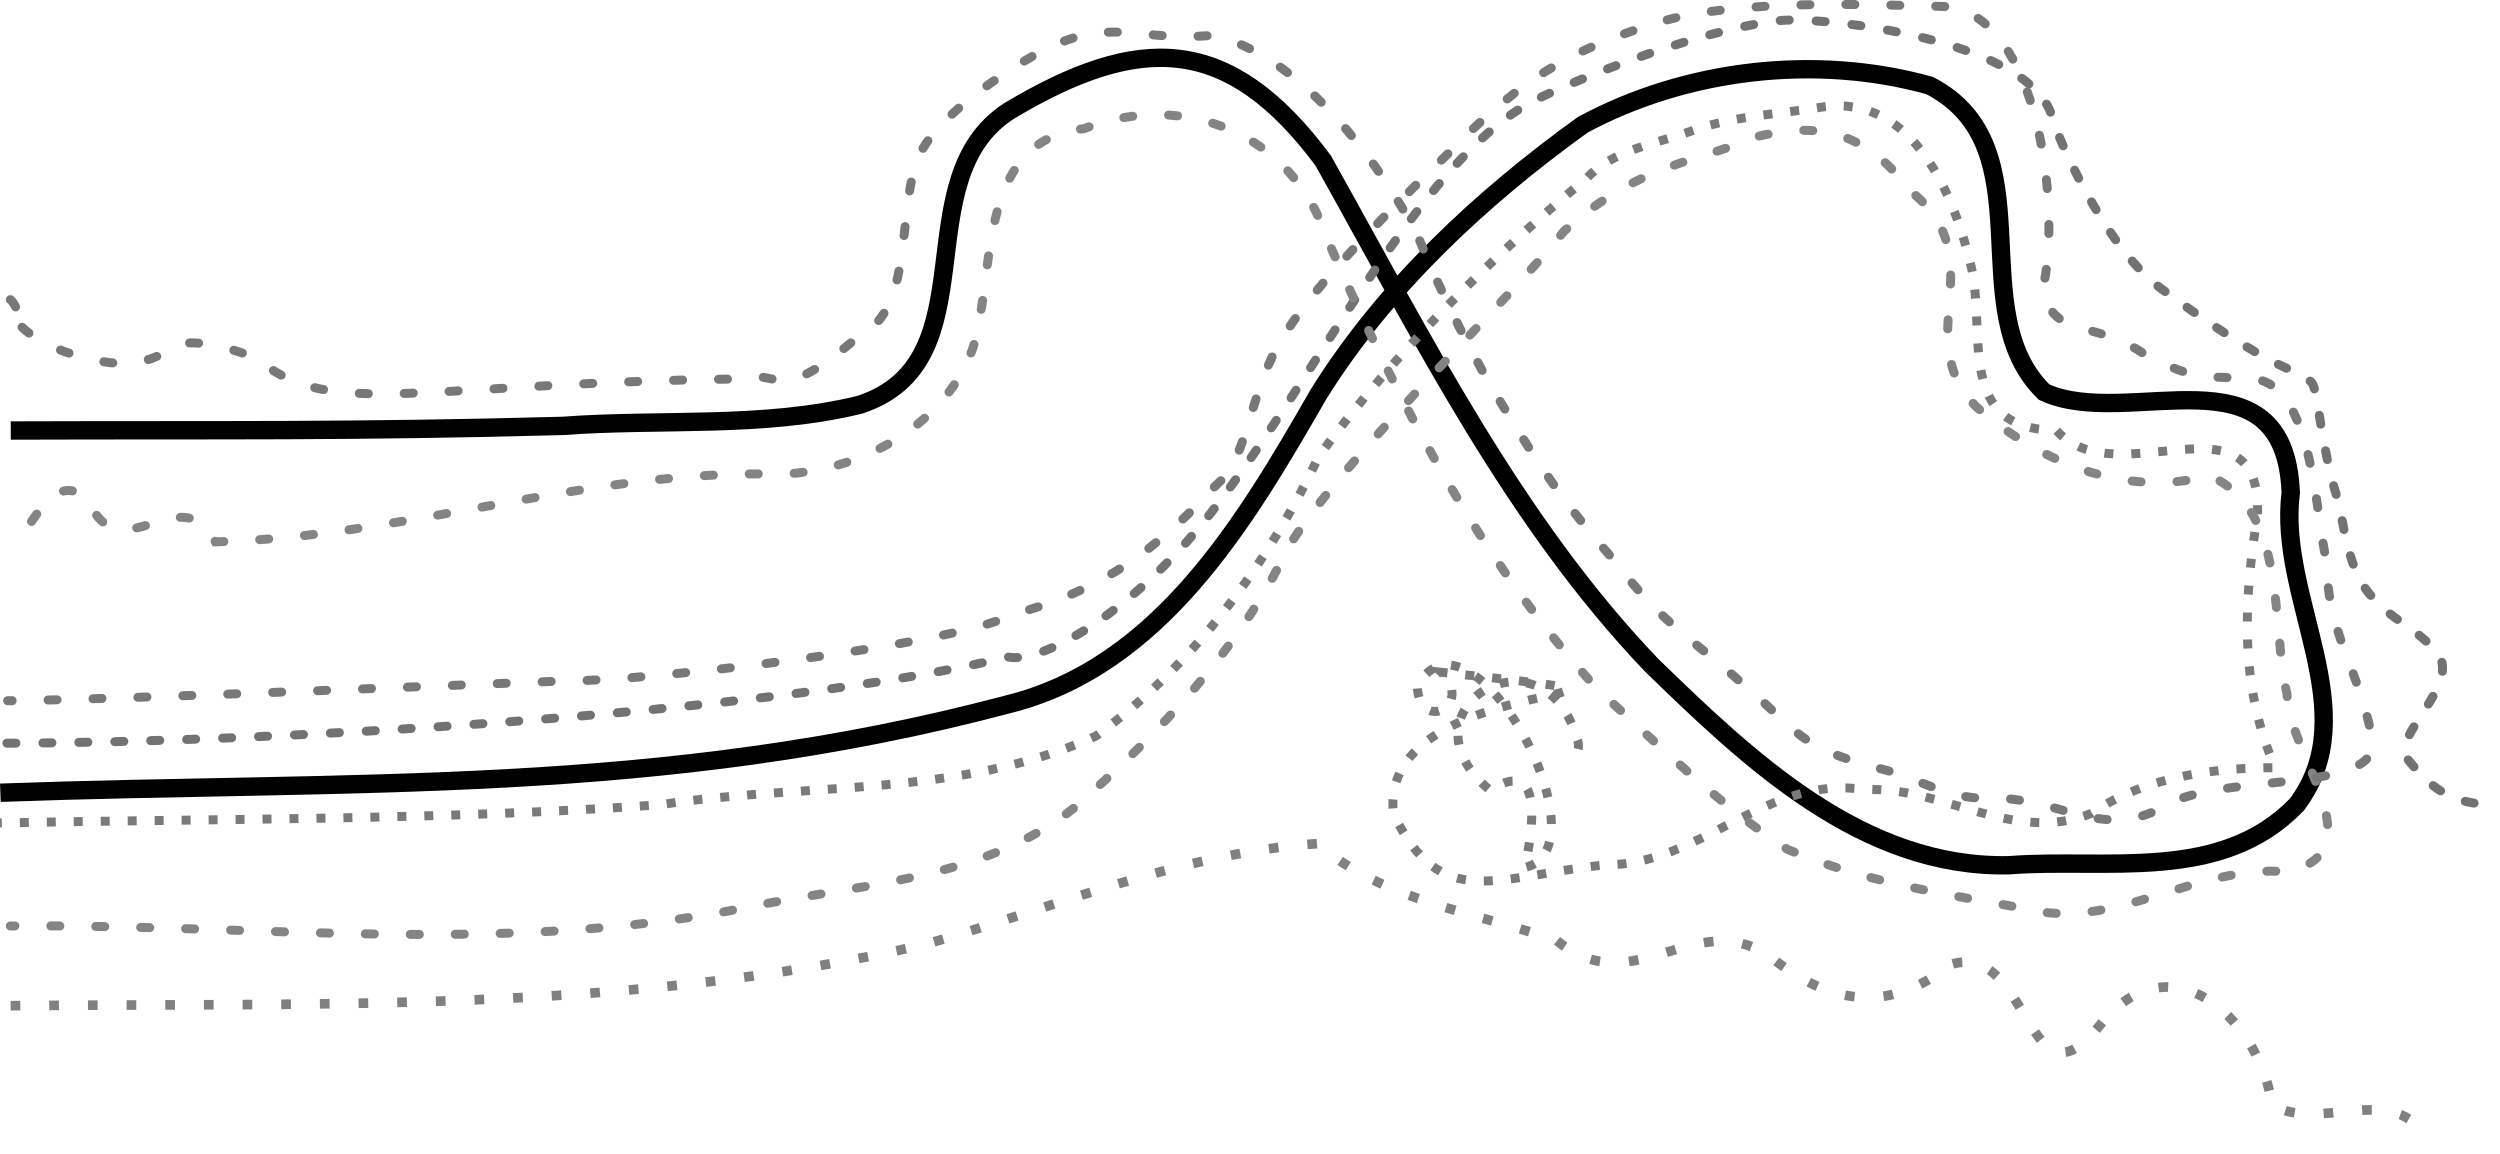
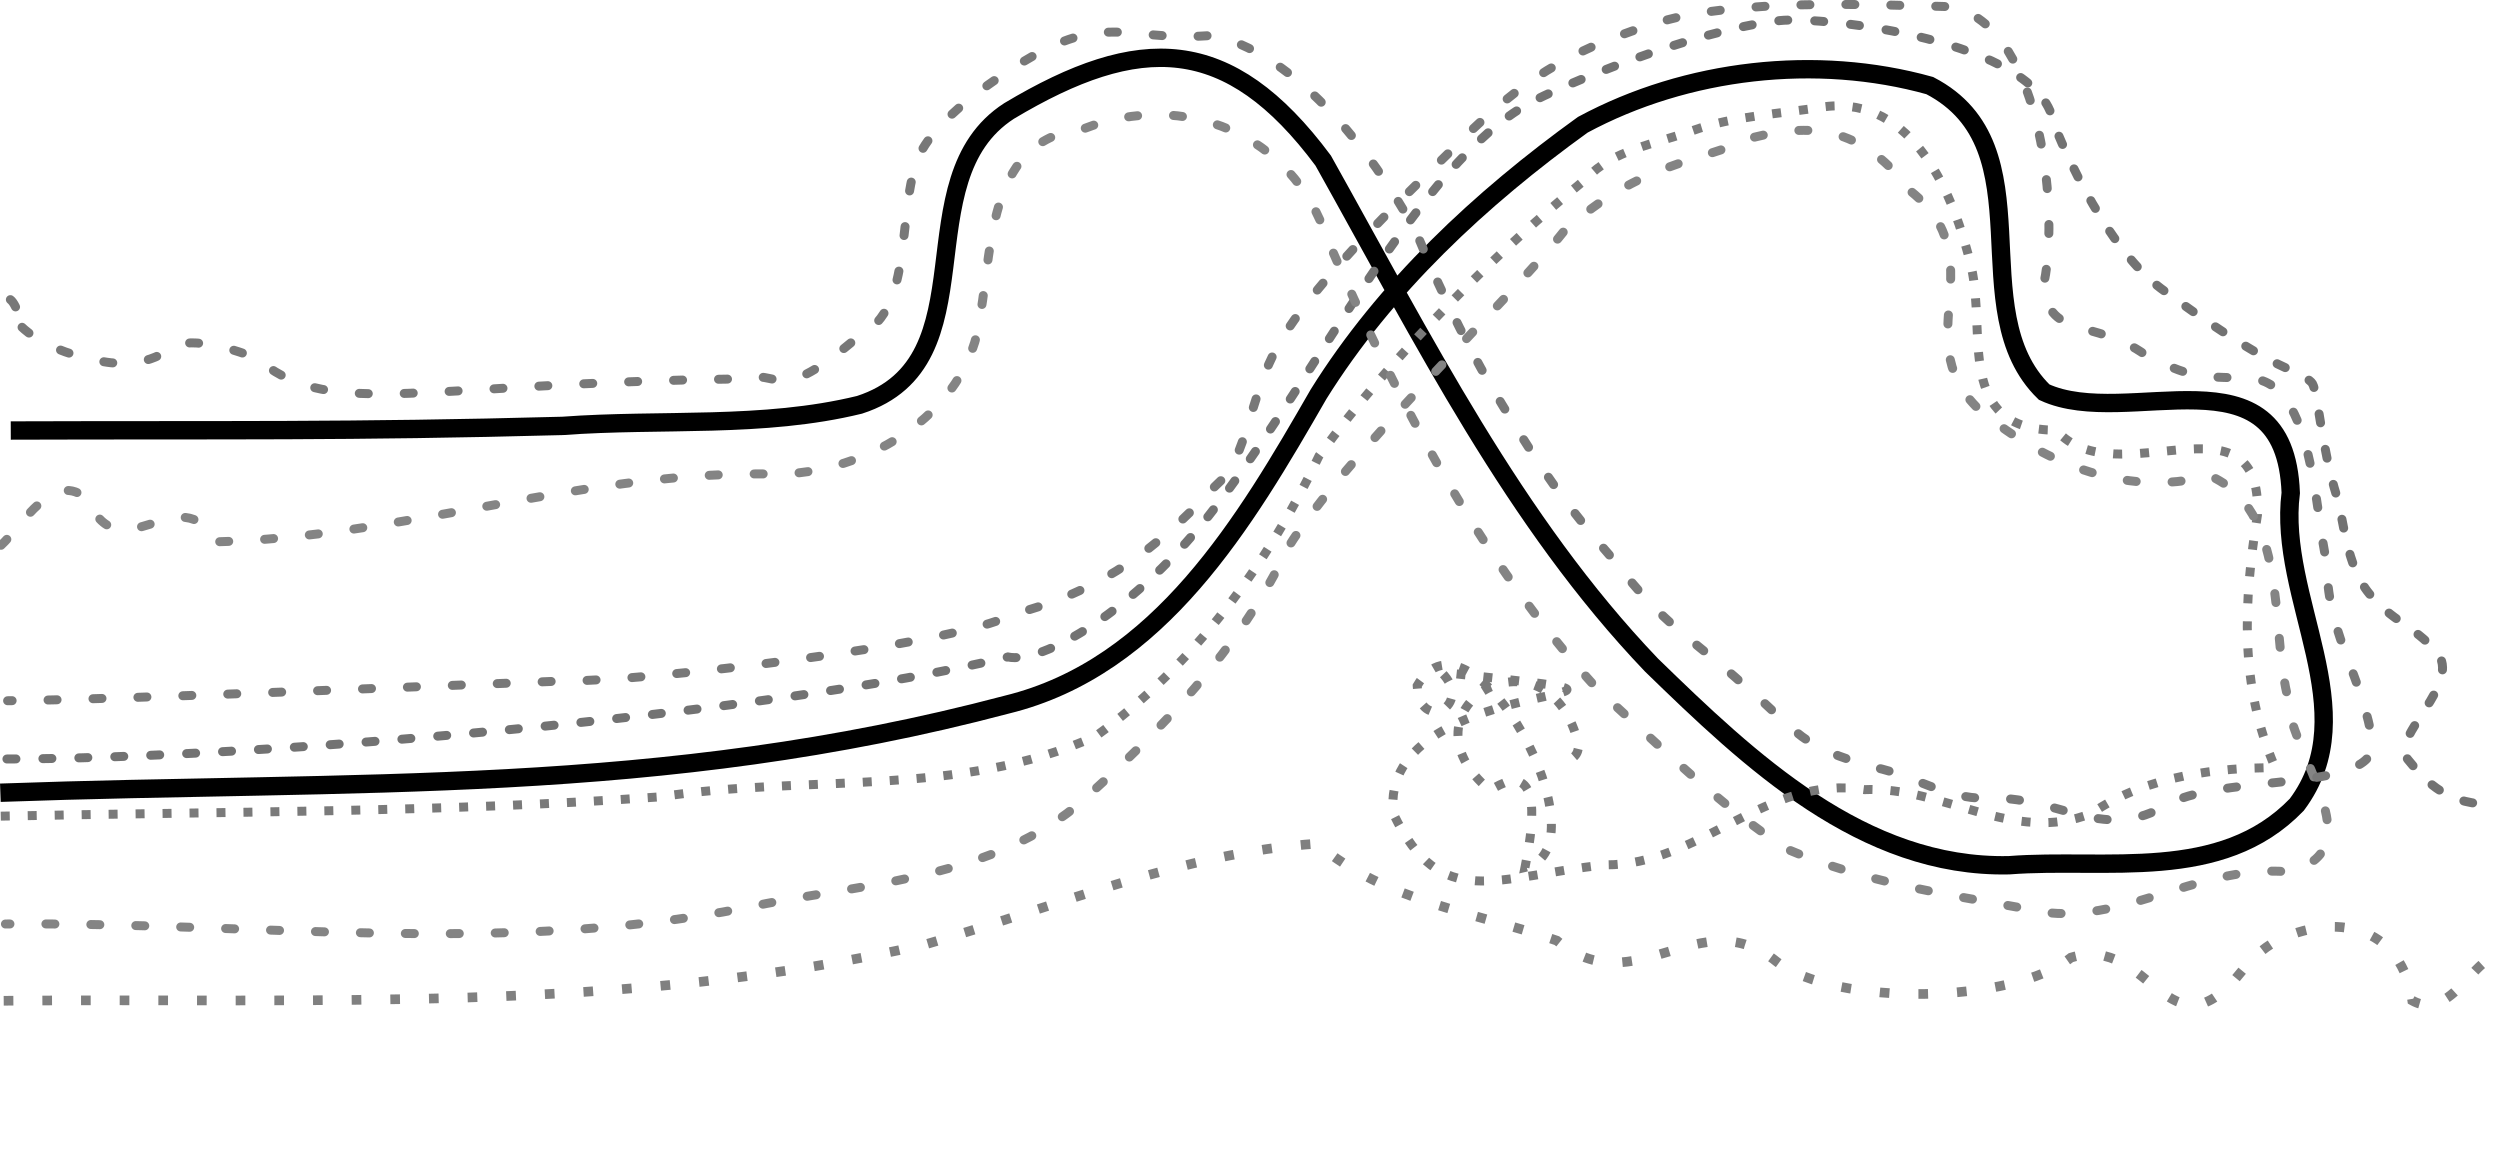
<svg xmlns="http://www.w3.org/2000/svg" width="639.625" height="295.011" id="svg2" version="1.1">
  <defs id="defs4">
    </defs>
  <g id="layer1" transform="translate(12.9375,-331.5)">
    <path style="fill:none;stroke:#000000;stroke-width:4.7;stroke-linecap:butt;stroke-linejoin:miter;stroke-miterlimit:4;stroke-opacity:1;stroke-dasharray:none" d="m -12.843,534.321 c 90.838,-3.289 168.796,0.961 257.487,-22.542 39.178,-9.576 61.081,-46.924 79.785,-79.448 17.075,-27.374 41.485,-50.102 67.591,-68.911 26.549,-14.31 59.834,-18.119 88.775,-10.017 30.403,15.79 7.734,57.525 29.271,78.424 21.427,9.897 61.585,-12.877 63.085,25.765 -3.45,26.912 19.395,56.026 1.538,79.791 -19.388,20.13 -48.769,13.561 -73.623,15.488 -37.403,0.809 -66.429,-26.883 -91.465,-51.214 -35.034,-36.641 -58.295,-83.134 -84.002,-129.067 -24.16,-32.488 -47.036,-32.63 -80.366,-12.699 -27.181,17.564 -4.383,64.218 -38.262,75.18 -24.734,6.044 -50.693,3.52 -75.992,5.395 -54.617,1.475 -86.532,0.989 -141.162,1.182" id="path2985" />
-     <path style="fill:none;stroke:#808080;stroke-width:2.473;stroke-linecap:butt;stroke-linejoin:miter;stroke-miterlimit:4;stroke-opacity:1;stroke-dasharray:2.473, 7.419;stroke-dashoffset:0" d="m -10.222,588.808 c 78.26,-0.765 157.819,2.138 234.533,-15.825 32.903,-9.477 65.335,-23.305 99.765,-25.639 17.469,14.897 40.448,17.504 61.313,24.816 20.087,16.677 36.543,-10.72 56.317,5.452 15.073,11.41 29.453,12.577 44.396,0.662 20.611,-6.374 19.308,39.582 38.339,15.369 3.184,-3.96 6.507,-6.566 9.839,-8.055 15.673,-7.003 31.549,10.717 34.096,28.671 12.085,6.807 30.006,-5.329 38.726,7.201" id="path2985-7-0" />
-     <path style="fill:none;stroke:#727272;stroke-width:2.3;stroke-linecap:round;stroke-linejoin:miter;stroke-miterlimit:4;stroke-opacity:1;stroke-dasharray:2.3, 6.9;stroke-dashoffset:0" d="m -11.163,521.647 c 62.773,-0.076 195.07,-7.24 256.105,-22.067 8.342,1.888 32.519,-11.3 53.336,-38.667 26.446,-34.767 51.809,-87.146 79.871,-102.908 7.374,-4.142 41.864,-18.768 64.246,-21.235 10.908,-1.202 66.076,4.898 70.002,25.853 0.189,1.009 12.129,31.276 27.519,42.664 10.3,7.621 23.051,16.286 31.591,20.154 3.901,1.767 6.608,3.165 7.196,4.216 1.471,2.63 2.212,15.889 6.257,28.968 1.709,5.525 2.343,17.618 8.296,24.786 5.825,7.014 11.153,8.102 17.067,14.694 7.314,8.152 -12.083,21.841 -7.23,27.69 3.64,4.387 8.957,11.288 20.459,11.46" id="path2985-7-0-0" />
-     <path style="fill:none;stroke:#7a7a7a;stroke-width:2.3;stroke-linecap:butt;stroke-linejoin:miter;stroke-miterlimit:4;stroke-dasharray:2.3, 4.6;stroke-dashoffset:0;stroke-opacity:1" d="m -14.763,542.08 c 55.915,-1.158 115.026,-0.652 170.816,-4.695 37.399,-5.764 76.511,-1.759 111.348,-17.536 25.048,-18.19 43.977,-43.857 57.144,-71.724 19.238,-26.501 45.84,-52.486 68.476,-70.999 6.447,-7.154 17.554,-8.794 26.923,-12.154 10.853,-3.893 22.724,-4.301 33.958,-6.169 22.801,-2.886 33.252,22.836 37.506,40.987 3.915,16.944 -4.199,41.69 21.759,41.787 15.239,17.312 52.698,-11.29 51.472,21.632 -3.537,22.217 -4.707,43.437 4.538,64.708 -13.866,-0.005 -32.691,1.786 -46.971,11.659 -19.915,8.127 -37.988,-6.992 -58.125,-6.045 -24.974,-3.972 -42.014,19.418 -66.372,19.244 -28.131,2.948 -41.917,12.276 -54.114,-12.99 -4.796,-38.184 93.161,-27.53 12.245,-36.285 8.533,8.384 -5.63,15.915 -6.188,3.437 13.816,-24.129 49.02,41.454 27.573,46.506 1.731,-8.581 5.446,-29.135 -8.913,-19.724 -24.925,-20.659 13.908,-43.546 22.303,-12.927 0.76,1.714 0.094,4.478 -1.973,4.871" id="path2985-6" />
-     <path style="fill:none;stroke:#848484;stroke-width:2.3;stroke-linecap:round;stroke-linejoin:miter;stroke-miterlimit:4;stroke-dasharray:2.3, 9.2;stroke-dashoffset:1.15;stroke-opacity:1" d="m -10.283,568.411 c 62.672,-0.575 125.984,7.659 188.033,-4.647 28.498,-6.161 60.989,-6.788 84.547,-25.906 21.343,-18.837 42.189,-40.531 54.269,-66.187 14.355,-23.355 56.479,-63.121 70.601,-80.972 19.48,-17.786 35.676,-17.912 48.226,-23.98 16.856,-4.229 28.64,-1.981 40.676,13.828 21.397,17.373 -0.778,37.146 16.56,54.959 15.476,13.597 37.775,23.705 59.711,17.666 20.181,8.921 15.582,37.591 19.873,56.025 -0.039,14.587 23.428,40.184 0.107,45.342 -23.526,-2.025 -44.454,15.505 -67.214,9.399 -20.671,-3.721 -41.179,-6.766 -60.779,-15.154 -17.559,-11.386 -32.802,-26.637 -48.332,-40.721 -30.64,-33.447 -51.421,-74.232 -69.4,-115.488 -8.813,-26.924 -36.702,-38.057 -62.195,-28.16 -24.279,2.515 -23.355,29.163 -26.491,47.511 -2.866,26.304 -31.208,42.25 -55.877,40.819 -47.172,-0.23 -92.723,16.265 -139.846,17.387 -8.759,-17.218 -24.328,8.549 -32.607,-10.696 -8.684,-8.347 -14.064,6.909 -19.224,11.577" id="path2985-6-0" />
+     <path style="fill:none;stroke:#808080;stroke-width:2.473;stroke-linecap:butt;stroke-linejoin:miter;stroke-miterlimit:4;stroke-dasharray:2.473, 7.419;stroke-dashoffset:0;stroke-opacity:1" d="m -11.99,587.545 c 78.26,-0.765 159.587,3.401 236.301,-14.562 32.903,-9.477 65.335,-23.305 99.765,-25.639 17.469,14.897 40.448,17.504 61.313,24.816 20.087,16.677 36.543,-10.72 56.317,5.452 15.073,11.41 60.263,10.809 75.206,-1.106 20.611,-6.374 24.864,27.46 43.895,3.247 3.184,-3.96 6.507,-6.566 9.839,-8.055 15.673,-7.003 31.044,-2.162 33.591,15.792 12.085,6.807 18.389,-20.734 27.109,-8.204" id="path2985-7-0" />
+     <path style="fill:none;stroke:#727272;stroke-width:2.3;stroke-linecap:round;stroke-linejoin:miter;stroke-miterlimit:4;stroke-dasharray:2.3, 6.9;stroke-dashoffset:0;stroke-opacity:1" d="m -11.163,525.688 c 62.773,-0.076 195.07,-11.28 256.105,-26.108 8.342,1.888 32.519,-11.3 53.336,-38.667 26.446,-34.767 51.809,-87.146 79.871,-102.908 7.374,-4.142 41.864,-18.768 64.246,-21.235 10.908,-1.202 66.076,4.898 70.002,25.853 0.189,1.009 12.129,31.276 27.519,42.664 10.3,7.621 23.051,16.286 31.591,20.154 3.901,1.767 6.608,3.165 7.196,4.216 1.471,2.63 2.212,15.889 6.257,28.968 1.709,5.525 2.343,17.618 8.296,24.786 5.825,7.014 11.153,8.102 17.067,14.694 7.314,8.152 -12.083,21.841 -7.23,27.69 3.64,4.387 8.957,11.288 20.459,11.46" id="path2985-7-0-0" />
+     <path style="fill:none;stroke:#7a7a7a;stroke-width:2.3;stroke-linecap:butt;stroke-linejoin:miter;stroke-miterlimit:4;stroke-dasharray:2.3, 4.6;stroke-dashoffset:0;stroke-opacity:1" d="m -12.742,540.312 c 55.915,-1.158 113.006,-0.904 168.796,-4.948 37.399,-5.764 76.511,0.261 111.348,-15.515 25.048,-18.19 43.977,-43.857 57.144,-71.724 19.238,-26.501 45.84,-52.486 68.476,-70.999 6.447,-7.154 17.554,-8.794 26.923,-12.154 10.853,-3.893 22.724,-4.301 33.958,-6.169 22.801,-2.886 33.252,22.836 37.506,40.987 3.915,16.944 -4.199,41.69 21.759,41.787 15.239,17.312 52.698,-11.29 51.472,21.632 -3.537,22.217 -4.707,43.437 4.538,64.708 -13.866,-0.005 -32.691,1.786 -46.971,11.659 -19.915,8.127 -37.988,-6.992 -58.125,-6.045 -24.974,-3.972 -42.014,19.418 -66.372,19.244 -28.131,2.948 -41.917,12.276 -54.114,-12.99 -4.796,-38.184 93.161,-27.53 12.245,-36.285 8.533,8.384 -5.63,15.915 -6.188,3.437 13.816,-24.129 49.02,41.454 27.573,46.506 1.731,-8.581 5.446,-29.135 -8.913,-19.724 -24.925,-20.659 13.908,-43.546 22.303,-12.927 0.76,1.714 0.094,4.478 -1.973,4.871" id="path2985-6" />
+     <path style="fill:none;stroke:#848484;stroke-width:2.3;stroke-linecap:round;stroke-linejoin:miter;stroke-miterlimit:4;stroke-dasharray:2.3, 9.2;stroke-dashoffset:1.15;stroke-opacity:1" d="m -11.545,567.906 c 62.672,-0.575 127.247,8.164 189.296,-4.142 28.498,-6.161 60.989,-6.788 84.547,-25.906 21.343,-18.837 42.189,-40.531 54.269,-66.187 14.355,-23.355 56.479,-63.121 70.601,-80.972 19.48,-17.786 35.676,-17.912 48.226,-23.98 16.856,-4.229 28.64,-1.981 40.676,13.828 21.397,17.373 -0.778,37.146 16.56,54.959 15.476,13.597 37.775,23.705 59.711,17.666 20.181,8.921 15.582,37.591 19.873,56.025 -0.039,14.587 23.428,40.184 0.107,45.342 -23.526,-2.025 -44.454,15.505 -67.214,9.399 -20.671,-3.721 -41.179,-6.766 -60.779,-15.154 -17.559,-11.386 -32.802,-26.637 -48.332,-40.721 -30.64,-33.447 -51.421,-74.232 -69.4,-115.488 -8.813,-26.924 -36.702,-38.057 -62.195,-28.16 -24.279,2.515 -23.355,29.163 -26.491,47.511 -2.866,26.304 -31.208,42.25 -55.877,40.819 -47.172,-0.23 -92.723,16.265 -139.846,17.387 -8.759,-17.218 -24.328,8.549 -32.607,-10.696 -8.684,-8.347 -17.094,6.909 -22.255,11.577" id="path2985-6-0" />
    <path style="fill:none;stroke:#787878;stroke-width:2.3;stroke-linecap:round;stroke-linejoin:miter;stroke-miterlimit:4;stroke-dasharray:2.3, 9.2;stroke-dashoffset:1.15;stroke-opacity:1" d="m -10.99,510.783 c 24.234,-0.153 118.881,-4.187 144.097,-5.128 17.946,0.183 97.315,-8.813 113.132,-16.948 17.347,-4.799 30.496,-11.567 45.953,-26.806 2.923,-3.239 5.301,-5.586 7.35,-7.546 5.937,-5.679 7.503,-20.426 13.15,-31.848 8.803,-18.432 39.143,-45.621 50.712,-57.54 15.56,-14.775 27.528,-21.456 48.572,-27.924 19.685,-5.767 52.523,-4.435 73.396,-3.855 23.102,2.96 28.765,50.586 24.705,70.435 0.152,14.934 12.668,9.125 25.928,18.718 13.704,7.012 15.249,5.189 27.245,6.034 15.815,1.121 16.171,35.683 19.092,46.742 0.084,17.995 7.875,26.977 11.332,43.844 5.997,16.535 -38.92,9.502 -53.446,19.129 -15.835,8.655 -26.654,-3.19 -45.112,-2.359 -10.352,0.124 -18.349,-5.794 -28.381,-7.89 -19.755,-5.52 -18.805,-8.52 -33.269,-20.89 -13.743,-12.445 -20.538,-15.172 -33.106,-31.663 -10.564,-12.128 -17.423,-20.961 -29.123,-40.491 -6.872,-11.263 -14.56,-26.166 -21.546,-43.167 -7.526,-14.577 -27.842,-45.394 -52.189,-51.104 -19.896,1.746 -25.967,-4.869 -43.033,3.623 -7.389,3.732 -27.671,16.419 -32.389,27.521 -5.637,13.261 -1.018,38.976 -14.965,45.562 -22.251,19.062 -19.477,8.173 -31.035,11.216 -81.112,1.118 -103.908,10.125 -122.028,-4.244 -1.5,-1.75 -14.962,-6.09 -20.429,-4.718 -3.366,0.845 -8.185,6.681 -20.308,4.516 -29.404,-5.251 -25.838,-22.831 -21.899,-13.141" id="path2985-6-0-2" />
  </g>
</svg>
